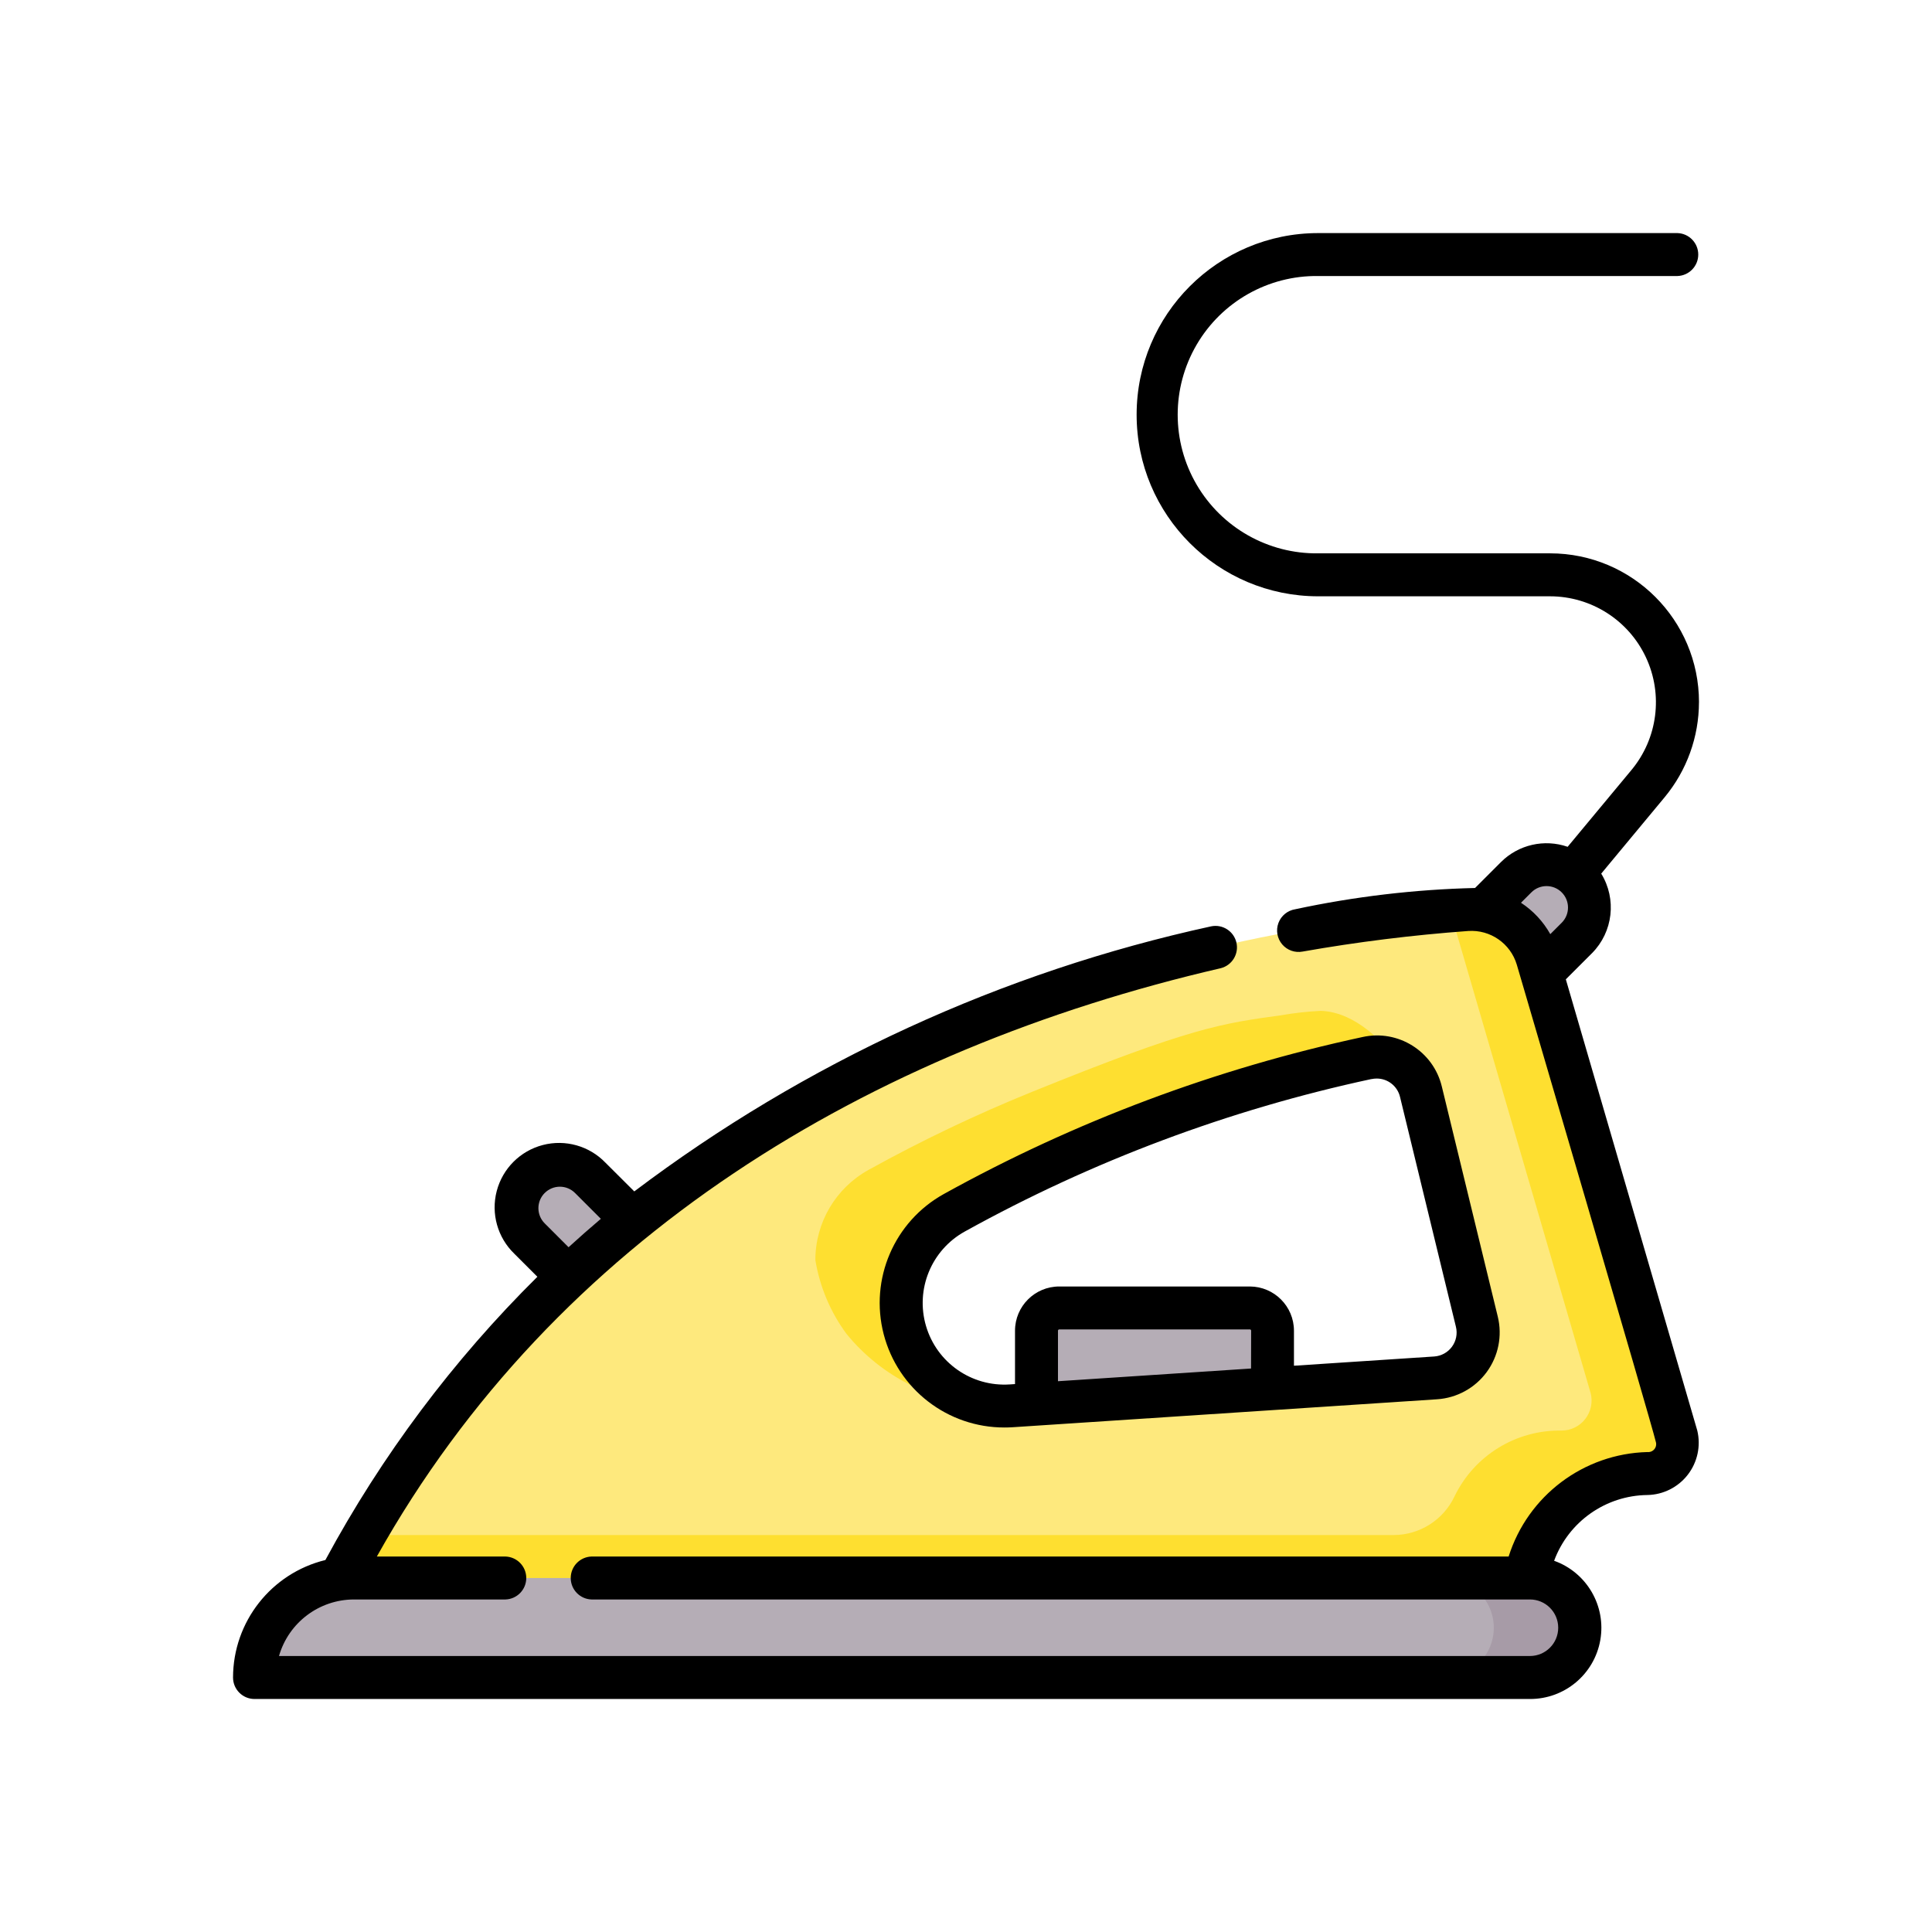
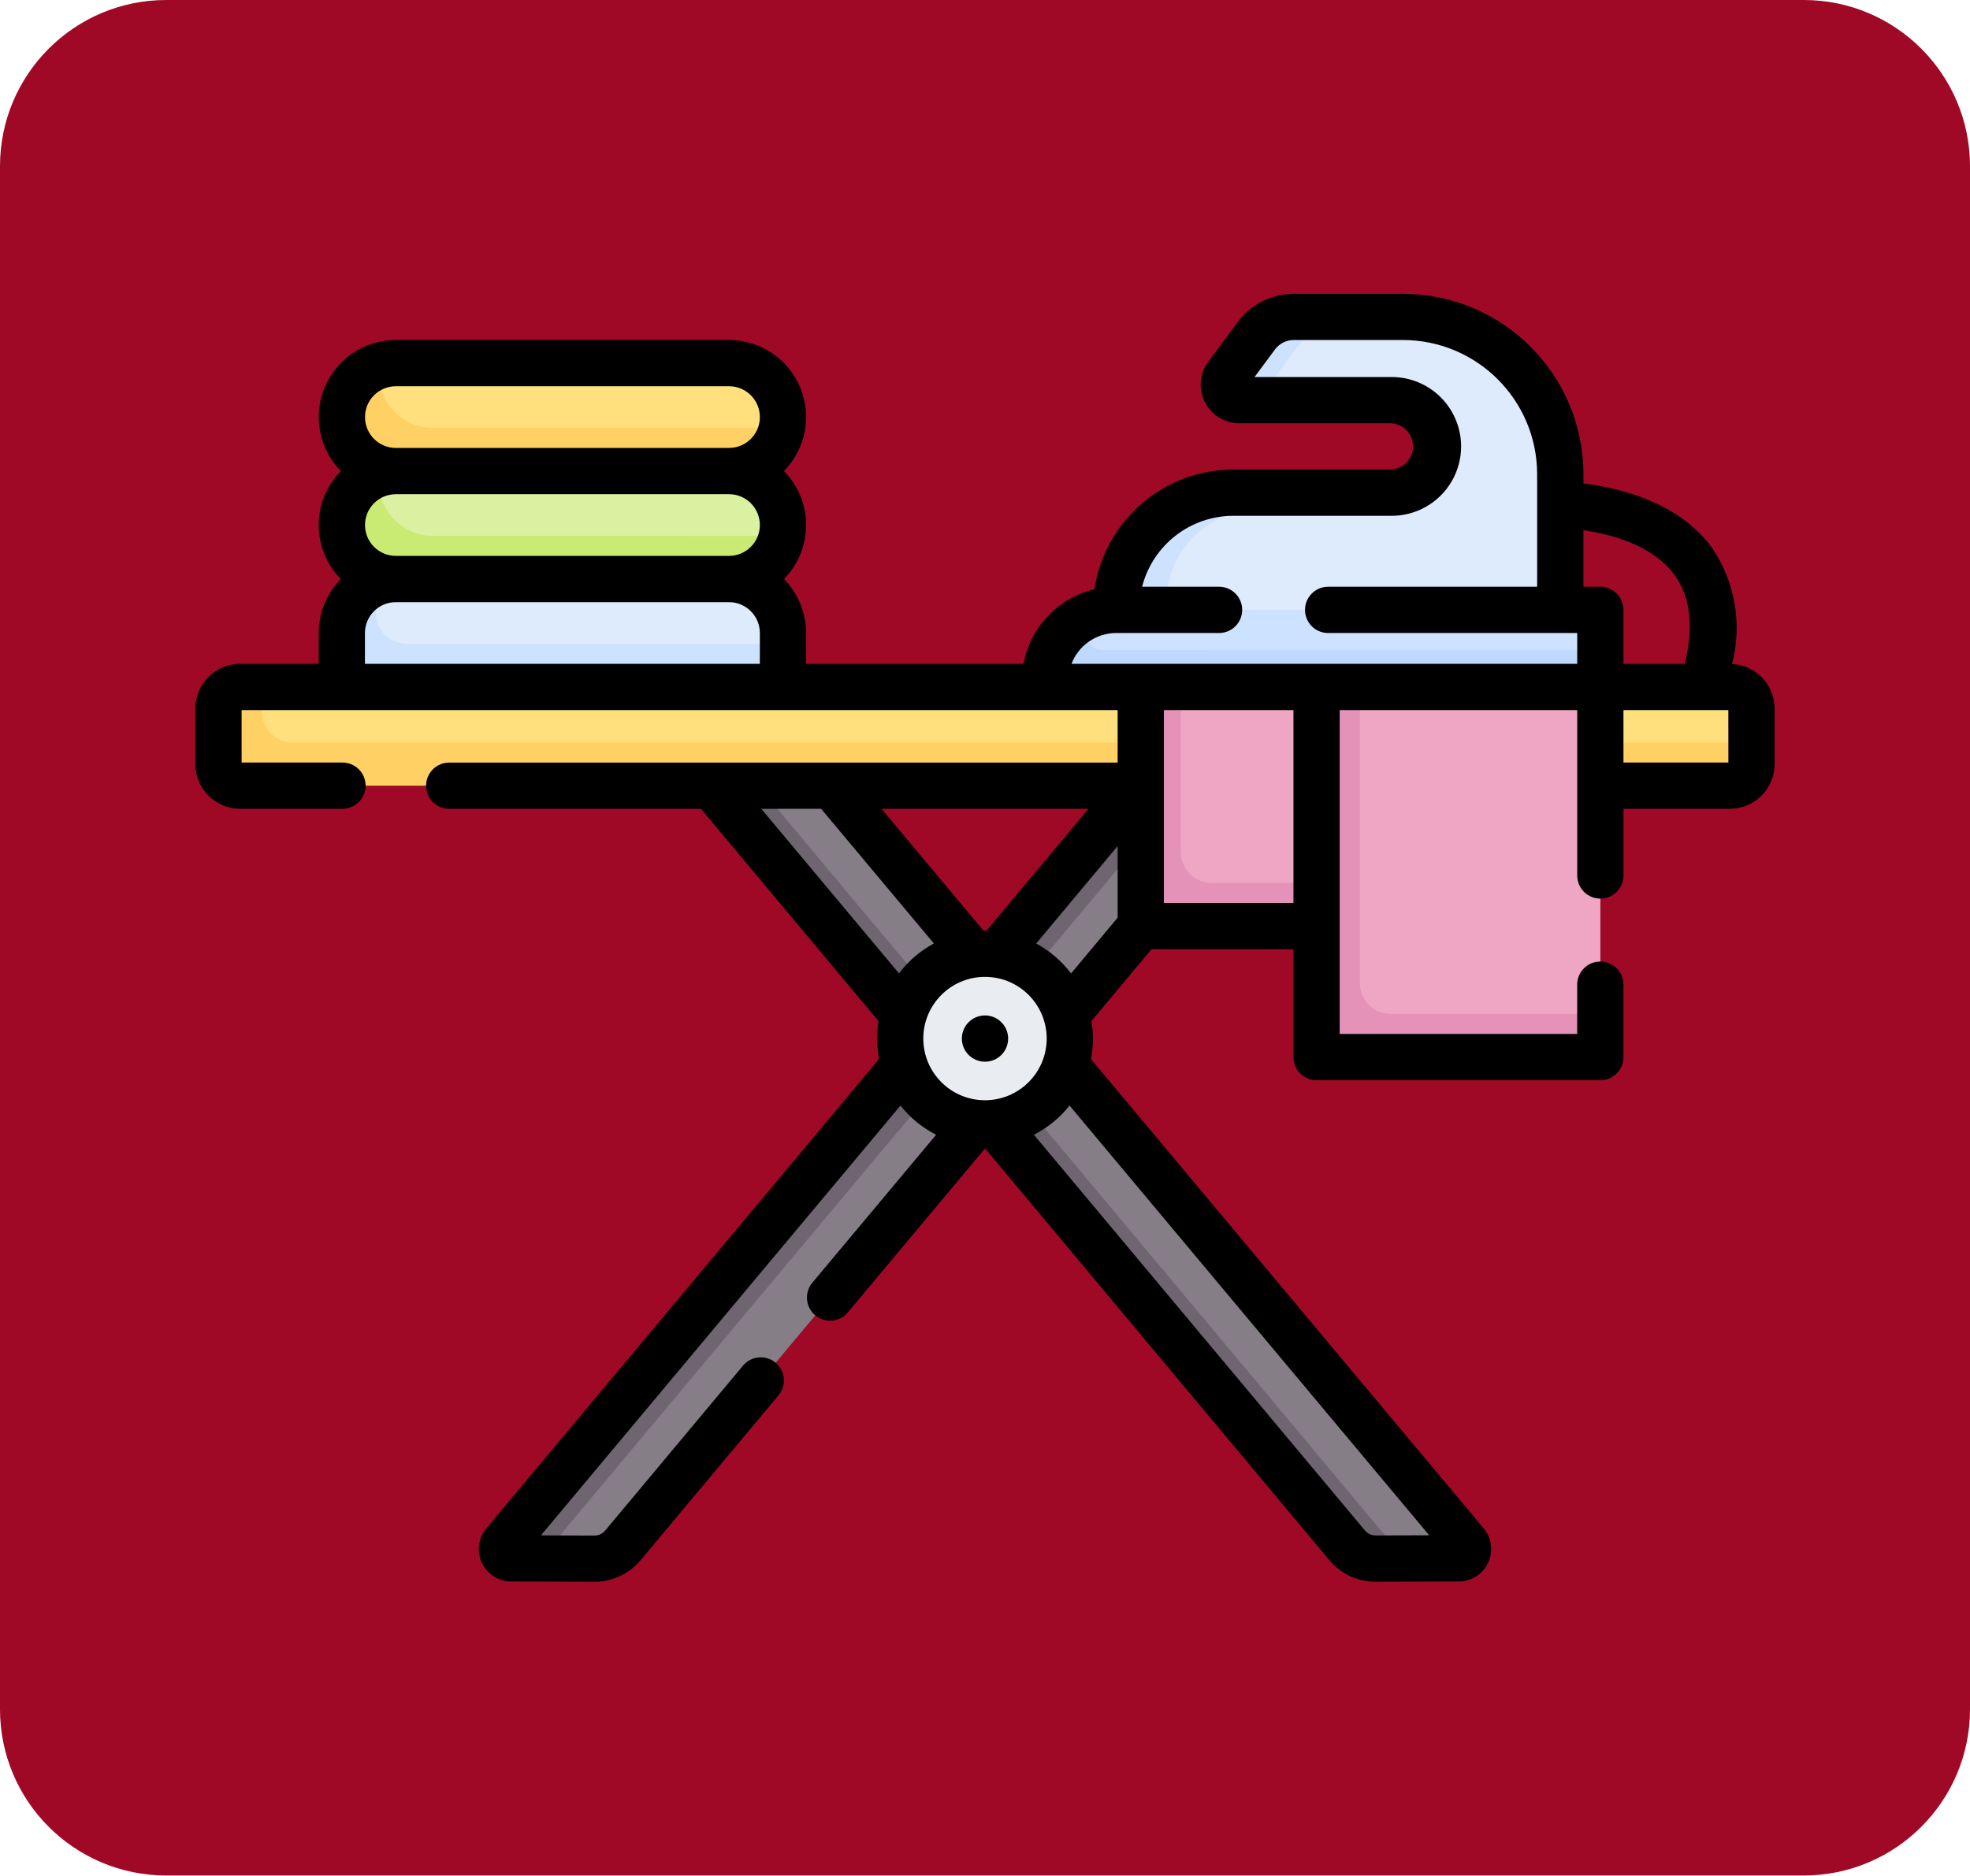
- <svg xmlns="http://www.w3.org/2000/svg" width="76" height="76" viewBox="0 0 76 76">
-   <g id="Grupo_58444" data-name="Grupo 58444" transform="translate(-392 -3434)">
-     <rect id="Rectángulo_5538" data-name="Rectángulo 5538" width="76" height="76" transform="translate(392 3434)" fill="none" />
-     <g id="iron" transform="translate(401.167 3443.167)">
-       <g id="Grupo_58453" data-name="Grupo 58453" transform="translate(0.845 24.845)">
-         <g id="Grupo_58452" data-name="Grupo 58452">
-           <g id="Grupo_58450" data-name="Grupo 58450" transform="translate(10.324)">
-             <path id="Trazado_102102" data-name="Trazado 102102" d="M425.335,226.311l-2.389-2.388,2.84-2.839a1.689,1.689,0,0,1,2.388,2.389Z" transform="translate(-386.478 -220.589)" fill="#b5adb6" />
-             <path id="Trazado_102103" data-name="Trazado 102103" d="M104.885,328.921,102.5,331.31l-2.839-2.84a1.689,1.689,0,1,1,2.389-2.388Z" transform="translate(-99.163 -313.761)" fill="#b5adb6" />
-             <path id="Trazado_102104" data-name="Trazado 102104" d="M289.915,379.567H280.63v-3.243a.9.9,0,0,1,.895-.895h7.5a.9.9,0,0,1,.895.895Z" transform="translate(-260.191 -357.99)" fill="#b5adb6" />
-           </g>
-           <path id="Trazado_102105" data-name="Trazado 102105" d="M80.964,256.919l-5.471-18.777a2.7,2.7,0,0,0-2.785-1.933,62.613,62.613,0,0,0-22.8,6.048,61.044,61.044,0,0,0-8.689,5.145,45.111,45.111,0,0,0-11.98,13.61l-.855,1.5L27.25,264.2l47.65-1.689.651-1.393a4.713,4.713,0,0,1,4.27-2.717,1.181,1.181,0,0,0,1.143-1.478Zm-9.476-2.28-16.7,1.1a4.057,4.057,0,0,1-4.324-4.047h0a4.053,4.053,0,0,1,2.089-3.547,59.136,59.136,0,0,1,16.233-6.083,1.792,1.792,0,0,1,2.121,1.325l2.2,9.047a1.789,1.789,0,0,1-1.622,2.208Z" transform="translate(-25.026 -234.443)" fill="#fee97d" />
-           <path id="Trazado_102106" data-name="Trazado 102106" d="M80.964,256.914l-5.471-18.777a2.691,2.691,0,0,0-2.776-1.934c-.22.016-.443.034-.668.052.024.063.046.126.065.192l5.471,18.777a1.181,1.181,0,0,1-1.141,1.478,4.585,4.585,0,0,0-4.208,2.579,2.655,2.655,0,0,1-2.405,1.531H29.351c-.038.065-.077.129-.114.194l-.855,1.5-1.131,1.689L74.9,262.5l.715-1.531a4.585,4.585,0,0,1,4.208-2.579,1.181,1.181,0,0,0,1.141-1.478Z" transform="translate(-25.026 -234.439)" fill="#fedf30" />
-           <path id="Trazado_102107" data-name="Trazado 102107" d="M57.672,473.664H7.5a3.914,3.914,0,0,1,3.914-3.914H57.672a1.957,1.957,0,1,1,0,3.914Z" transform="translate(-7.5 -441.687)" fill="#b5adb6" />
-           <path id="Trazado_102108" data-name="Trazado 102108" d="M426.334,469.75h-3.379a1.957,1.957,0,1,1,0,3.914h3.379a1.957,1.957,0,0,0,0-3.914Z" transform="translate(-376.162 -441.687)" fill="#a79ba7" />
-           <g id="Grupo_58451" data-name="Grupo 58451" transform="translate(22.062 5.752)">
-             <path id="Trazado_102109" data-name="Trazado 102109" d="M210.271,287.171h0a4.058,4.058,0,0,1-3.51-4.019h0a4.053,4.053,0,0,1,2.089-3.547,59.126,59.126,0,0,1,16.234-6.083,1.793,1.793,0,0,1,1.292.21h0c-1.412-1.852-2.583-2.06-3.12-2.073a12.579,12.579,0,0,0-1.552.173c-2.321.321-3.518.466-9.8,3.013a59.152,59.152,0,0,0-6.433,3.071,4.053,4.053,0,0,0-2.089,3.547,6.745,6.745,0,0,0,1.223,2.9A7.636,7.636,0,0,0,210.271,287.171Z" transform="translate(-203.382 -271.658)" fill="#fedf30" />
-           </g>
+ <svg xmlns="http://www.w3.org/2000/svg" width="118.494" height="112.822" viewBox="0 0 118.494 112.822">
+   <g id="Grupo_1054272" data-name="Grupo 1054272" transform="translate(-426 -1381)">
+     <rect id="Rectángulo_338875" data-name="Rectángulo 338875" width="118.494" height="112.823" rx="10" transform="translate(426 1381)" fill="#9f0925" />
+     <g id="tabla-de-planchar-2" transform="translate(437.75 1351.473)">
+       <g id="Grupo_1054279" data-name="Grupo 1054279" transform="translate(1.392 48.588)">
+         <path id="Trazado_771485" data-name="Trazado 771485" d="M309.888,55.976l-1.54,2.045a.928.928,0,0,0,.746,1.48l.67.2h7.978a2.783,2.783,0,0,1,0,5.566h-3.28l-2.481.074c-5.943,0-10.13,1.033-10.13,6.976l11.906,1.292,14.19-1.292V64.158a9.462,9.462,0,0,0-9.462-9.462h-3.906l-2.453.154A2.783,2.783,0,0,0,309.888,55.976Z" transform="translate(-247.239 -54.696)" fill="#ddebfd" />
+         <g id="Grupo_1054276" data-name="Grupo 1054276" transform="translate(50.286 0.001)">
+           <path id="Trazado_771486" data-name="Trazado 771486" d="M340.586,54.7a2.783,2.783,0,0,0-2.238,1.126l-2.876,3.882h-1.126a.928.928,0,0,1-.746-1.481l1.779-2.4a2.783,2.783,0,0,1,2.238-1.126Z" transform="translate(-323.233 -54.7)" fill="#cde2ff" />
+           <path id="Trazado_771487" data-name="Trazado 771487" d="M312.23,111.7c-5.943,0-10.761,1.812-10.761,7.05l-1.463.825-1.506-.825a7.05,7.05,0,0,1,7.05-7.05Z" transform="translate(-294.795 -101.125)" fill="#cde2ff" />
+           <path id="Trazado_771488" data-name="Trazado 771488" d="M310.744,154.334H278.532v-.371c0-1.843,2.241-4.01,2.241-4.01a4.26,4.26,0,0,1,1.464-.258h28.572a.557.557,0,0,1,.557.557v1.856Z" transform="translate(-278.532 -132.071)" fill="#cde2ff" />
        </g>
+         <path id="Trazado_771489" data-name="Trazado 771489" d="M308.9,153.239v2.226l-17.438,1.39-15.958-1.39v-.371a4.272,4.272,0,0,1,2.8-4.011,4.472,4.472,0,0,0-.315,1.059.93.93,0,0,0,.913,1.1Z" transform="translate(-225.777 -133.201)" fill="#bed9fd" />
+         <g id="Grupo_1054277" data-name="Grupo 1054277" transform="translate(7.421 2.783)">
+           <path id="Trazado_771490" data-name="Trazado 771490" d="M72.561,69.7H52.523a3.249,3.249,0,0,0-.984.152s-1.858,1.645-1.858,3.095a2.95,2.95,0,0,0,3.19,2.94l19.193.04c1.569,0,3.678-2.325,3.678-2.325a3.249,3.249,0,0,0-3.181-3.9Z" transform="translate(-49.276 -69.696)" fill="#ffe07d" />
+           <path id="Trazado_771491" data-name="Trazado 771491" d="M73.965,74.264a3.243,3.243,0,0,1-3.181,2.593l-9.817,1.366L50.747,76.857a3.248,3.248,0,0,1-.984-6.342,3.385,3.385,0,0,0-.036.5,3.25,3.25,0,0,0,3.247,3.247Z" transform="translate(-47.5 -70.363)" fill="#ffd064" />
+         </g>
+         <g id="Grupo_1054278" data-name="Grupo 1054278" transform="translate(7.421 9.277)">
+           <path id="Trazado_771492" data-name="Trazado 771492" d="M72.561,104.7H52.523a3.249,3.249,0,0,0-.984.152s-1.858,1.645-1.858,3.095a2.95,2.95,0,0,0,3.19,2.94l19.193.04c1.569,0,3.678-2.325,3.678-2.325a3.249,3.249,0,0,0-3.181-3.9Z" transform="translate(-49.276 -104.696)" fill="#daf1a1" />
+           <path id="Trazado_771493" data-name="Trazado 771493" d="M73.965,109.264a3.243,3.243,0,0,1-3.181,2.593l-9.817,1.366-10.221-1.366a3.248,3.248,0,0,1-.984-6.343,3.386,3.386,0,0,0-.036.5,3.25,3.25,0,0,0,3.247,3.247Z" transform="translate(-47.5 -105.363)" fill="#c9eb74" />
+         </g>
+         <path id="Trazado_771494" data-name="Trazado 771494" d="M72.7,139.7H52.662a3.238,3.238,0,0,0-1.207.232s-1.6,1.648-1.6,3.015v3.247H75.589l.357-2.6v-.65A3.247,3.247,0,0,0,72.7,139.7Z" transform="translate(-41.993 -123.926)" fill="#ddebfd" />
+         <path id="Trazado_771495" data-name="Trazado 771495" d="M74.031,144.61v2.6L60.284,149.64,47.5,147.208v-3.247a3.244,3.244,0,0,1,2.04-3.016v1.81A1.855,1.855,0,0,0,51.4,144.61Z" transform="translate(-40.079 -124.943)" fill="#cde2ff" />
+         <path id="Trazado_771496" data-name="Trazado 771496" d="M168.186,190.7,208.8,239.231a.557.557,0,0,1-.425.914l-3.274.011-1.5-.311a2.226,2.226,0,0,1-1.715-.8L162.532,190.7Z" transform="translate(-133.768 -165.463)" fill="#857e87" />
+         <path id="Trazado_771497" data-name="Trazado 771497" d="M198.191,240.159l-1.731,0a2.221,2.221,0,0,1-1.716-.8L154.05,190.7h2.783Z" transform="translate(-126.86 -165.467)" fill="#6f6571" />
+         <path id="Trazado_771498" data-name="Trazado 771498" d="M148.568,190.7l-40.694,48.667a2.226,2.226,0,0,1-1.715.8l-3.231-.01-1.5-.083a.557.557,0,0,1-.425-.914L143.244,190.7h5.324Z" transform="translate(-83.547 -165.463)" fill="#857e87" />
+         <path id="Trazado_771499" data-name="Trazado 771499" d="M101.727,240.154l-1.776-.005a.557.557,0,0,1-.425-.915L140.138,190.7h2.969Z" transform="translate(-82.346 -165.467)" fill="#6f6571" />
+         <path id="Trazado_771500" data-name="Trazado 771500" d="M99.638,180.4l-88.843-.213a1.3,1.3,0,0,1-1.3-1.3l-.028-2.491a1.3,1.3,0,0,1,1.3-1.3l.934-.4H64.578l15.1,1.2,12.543-1.2h7.792a1.3,1.3,0,0,1,1.3,1.3v2.042l-.377,1.062A1.3,1.3,0,0,1,99.638,180.4Z" transform="translate(-9.103 -152.432)" fill="#ffe07d" />
+         <path id="Trazado_771501" data-name="Trazado 771501" d="M99.711,178.04v1.3a1.3,1.3,0,0,1-1.3,1.3H8.8a1.3,1.3,0,0,1-1.3-1.3V176a1.3,1.3,0,0,1,1.3-1.3h1.3l.008,1.494a1.855,1.855,0,0,0,1.855,1.846Z" transform="translate(-7.5 -152.435)" fill="#ffd064" />
+         <circle id="Elipse_8065" data-name="Elipse 8065" cx="5.102" cy="5.102" r="5.102" transform="translate(41.003 38.313)" fill="#e9edf1" />
+         <path id="Trazado_771502" data-name="Trazado 771502" d="M321.495,188.466h-8.837a.87.87,0,0,1-.85-.888V175.258l1.427-.562h8.26l1.05,7.891Z" transform="translate(-255.348 -152.432)" fill="#efa5c4" />
+         <path id="Trazado_771503" data-name="Trazado 771503" d="M317.076,186.487l.957,1.288-.957,1.31h-9.648a.927.927,0,0,1-.928-.928V174.7h2.412l0,9.932a1.855,1.855,0,0,0,1.855,1.855Z" transform="translate(-251.025 -152.435)" fill="#e592b8" />
+         <path id="Trazado_771504" data-name="Trazado 771504" d="M381.24,196.311H367.692a.928.928,0,0,1-.928-.928l-.146-20.086,2.019-.6h14.472v19.667l-.941,1.02A.928.928,0,0,1,381.24,196.311Z" transform="translate(-299.989 -152.432)" fill="#efa5c4" />
+         <path id="Trazado_771505" data-name="Trazado 771505" d="M380.569,194.367v1.67a.928.928,0,0,1-.928.928H364.428a.928.928,0,0,1-.928-.928V174.7h2.6v17.811a1.855,1.855,0,0,0,1.855,1.855Z" transform="translate(-297.45 -152.435)" fill="#e592b8" />
      </g>
-       <path id="Trazado_102110" data-name="Trazado 102110" d="M57.667,18.457A5.859,5.859,0,0,0,51.809,12.6h-9.12a5.455,5.455,0,1,1,0-10.909H56.822a.845.845,0,0,0,0-1.689H42.689a7.144,7.144,0,1,0,0,14.288h9.12a4.169,4.169,0,0,1,3.2,6.835L52.5,24.144a2.536,2.536,0,0,0-2.622.6l-1.02,1.02a38.116,38.116,0,0,0-7.076.837.845.845,0,1,0,.294,1.664,64.49,64.49,0,0,1,6.511-.809A1.861,1.861,0,0,1,50.5,28.78c.206.706,5.3,18.04,5.466,18.761a.313.313,0,0,1-.328.412,5.885,5.885,0,0,0-5.459,4.11H14.1a.845.845,0,0,0,0,1.689H51.017a1.112,1.112,0,1,1,0,2.224H1.808a3.075,3.075,0,0,1,2.951-2.224h5.96a.845.845,0,0,0,0-1.689H5.657c7.035-12.569,19.361-19.939,33.2-23.144a.845.845,0,0,0-.381-1.646A58.266,58.266,0,0,0,15.784,37.7L14.65,36.57a2.534,2.534,0,1,0-3.585,3.581l.907.907A47.218,47.218,0,0,0,3.633,52.2,4.766,4.766,0,0,0,0,56.822a.845.845,0,0,0,.845.845H51.016a2.8,2.8,0,0,0,.952-5.437,3.961,3.961,0,0,1,3.672-2.587A2.057,2.057,0,0,0,57.6,47.108l-.007-.024L52.429,29.357l1.032-1.031a2.549,2.549,0,0,0,.36-3.127l2.491-3a5.869,5.869,0,0,0,1.354-3.747ZM12.26,37.763a.842.842,0,0,1,1.194,0l1.015,1.015q-.646.548-1.27,1.118l-.94-.94a.845.845,0,0,1,0-1.193ZM52.267,27.131l-.449.449a3.561,3.561,0,0,0-1.153-1.235l.408-.408a.844.844,0,1,1,1.194,1.194ZM27.965,37.8a4.9,4.9,0,0,0,2.382,9.187q.159,0,.318-.01l16.7-1.1a2.634,2.634,0,0,0,2.387-3.251l-2.2-9.047a2.624,2.624,0,0,0-3.119-1.952A59.986,59.986,0,0,0,27.965,37.8Zm12.081,6.867-7.595.5V43.179a.05.05,0,0,1,.05-.05H40a.05.05,0,0,1,.05.05Zm4.738-11.385a.975.975,0,0,1,.205-.022.941.941,0,0,1,.917.721l2.2,9.047a.945.945,0,0,1-.856,1.166l-5.516.363V43.179A1.741,1.741,0,0,0,40,41.44H32.5a1.741,1.741,0,0,0-1.739,1.739v2.1l-.208.014a3.212,3.212,0,0,1-1.771-6.013,58.293,58.293,0,0,1,16-6Z" transform="translate(0)" />
+       <g id="Grupo_1054280" data-name="Grupo 1054280" transform="translate(0 47.197)">
+         <path id="Trazado_771506" data-name="Trazado 771506" d="M92.431,69.467a8.576,8.576,0,0,0-1.2-6.982c-2.053-2.818-5.732-3.636-7.739-3.874v-.561A10.866,10.866,0,0,0,72.637,47.2H66.061a4.191,4.191,0,0,0-3.354,1.69l-1.78,2.4a2.319,2.319,0,0,0,1.864,3.7h9.1a1.392,1.392,0,0,1,0,2.783H62.432a8.454,8.454,0,0,0-8.351,7.208l-.029,0a5.674,5.674,0,0,0-4.236,4.479H36.736V67.606a4.622,4.622,0,0,0-1.33-3.247,4.628,4.628,0,0,0,0-6.494A4.635,4.635,0,0,0,32.1,49.98H12.06a4.635,4.635,0,0,0-3.308,7.885,4.628,4.628,0,0,0,0,6.494,4.622,4.622,0,0,0-1.33,3.247v1.855H2.69A2.693,2.693,0,0,0,0,72.151v3.34a2.693,2.693,0,0,0,2.69,2.69H8.813a1.392,1.392,0,1,0,0-2.783H2.783V72.244H55.475V75.4H15.307a1.392,1.392,0,1,0,0,2.783H30.413L41.09,90.95a7.03,7.03,0,0,0,.032,2.289L17.506,121.463a1.948,1.948,0,0,0,1.488,3.2l5.005.016h.012a3.607,3.607,0,0,0,2.775-1.3l8.292-9.916a1.391,1.391,0,0,0-2.135-1.785L24.651,121.6a.833.833,0,0,1-.64.3h0l-3.225-.01L42.412,96.035a6.536,6.536,0,0,0,2.145,1.756l-7.446,8.9a1.391,1.391,0,1,0,2.135,1.785L47.5,98.612,68.208,123.38a3.607,3.607,0,0,0,2.775,1.3L76,124.661a1.948,1.948,0,0,0,1.488-3.2L53.871,93.239A6.369,6.369,0,0,0,53.9,90.95l3.612-4.32H66.05v6.487a1.392,1.392,0,0,0,1.392,1.392H84.511A1.392,1.392,0,0,0,85.9,93.117V88.724a1.392,1.392,0,0,0-2.783,0v3H68.833V72.244H83.12V82.23a1.392,1.392,0,0,0,2.783,0V78.181h6.4a2.693,2.693,0,0,0,2.69-2.69v-3.34a2.691,2.691,0,0,0-2.563-2.684Zm-58.478-.006H10.2V67.606A1.857,1.857,0,0,1,12.06,65.75H32.1a1.857,1.857,0,0,1,1.855,1.855ZM32.1,62.967H12.06a1.855,1.855,0,0,1,0-3.711H32.1a1.855,1.855,0,0,1,0,3.711Zm0-6.494H12.06a1.855,1.855,0,0,1,0-3.711H32.1a1.855,1.855,0,1,1,0,3.711ZM53.722,78.181l-6.134,7.331c-.033,0-.03-.005-.182,0l-6.134-7.331Zm-11.4,9.9-8.282-9.9h3.6l6.781,8.1A6.541,6.541,0,0,0,42.322,88.085ZM47.5,95.714A3.711,3.711,0,1,1,51.208,92,3.715,3.715,0,0,1,47.5,95.714Zm26.715,26.17-3.226.01h0a.833.833,0,0,1-.64-.3L50.438,97.79a6.534,6.534,0,0,0,2.145-1.756ZM55.475,84.732l-2.8,3.353a6.537,6.537,0,0,0-2.1-1.8l4.9-5.862Zm10.575-.886H58.258v-11.6H66.05ZM83.119,69.461H52.7a2.878,2.878,0,0,1,2.685-1.855h6.227a1.392,1.392,0,0,0,0-2.783H56.947a5.669,5.669,0,0,1,5.486-4.267h9.462a4.175,4.175,0,1,0,0-8.349H63.711l1.232-1.663a1.4,1.4,0,0,1,1.118-.563h6.576a8.08,8.08,0,0,1,8.071,8.071v6.772H68.1a1.392,1.392,0,0,0,0,2.783H83.119Zm1.392-4.638h-1.02v-3.4c1.6.226,4.159.871,5.495,2.712.947,1.306,1.147,3.1.6,5.329H85.9V66.214A1.392,1.392,0,0,0,84.511,64.823Zm7.7,10.575H85.9V72.244h6.308Z" transform="translate(0 -47.197)" />
+         <circle id="Elipse_8066" data-name="Elipse 8066" cx="1.392" cy="1.392" r="1.392" transform="translate(46.105 43.415)" />
+       </g>
    </g>
  </g>
</svg>
